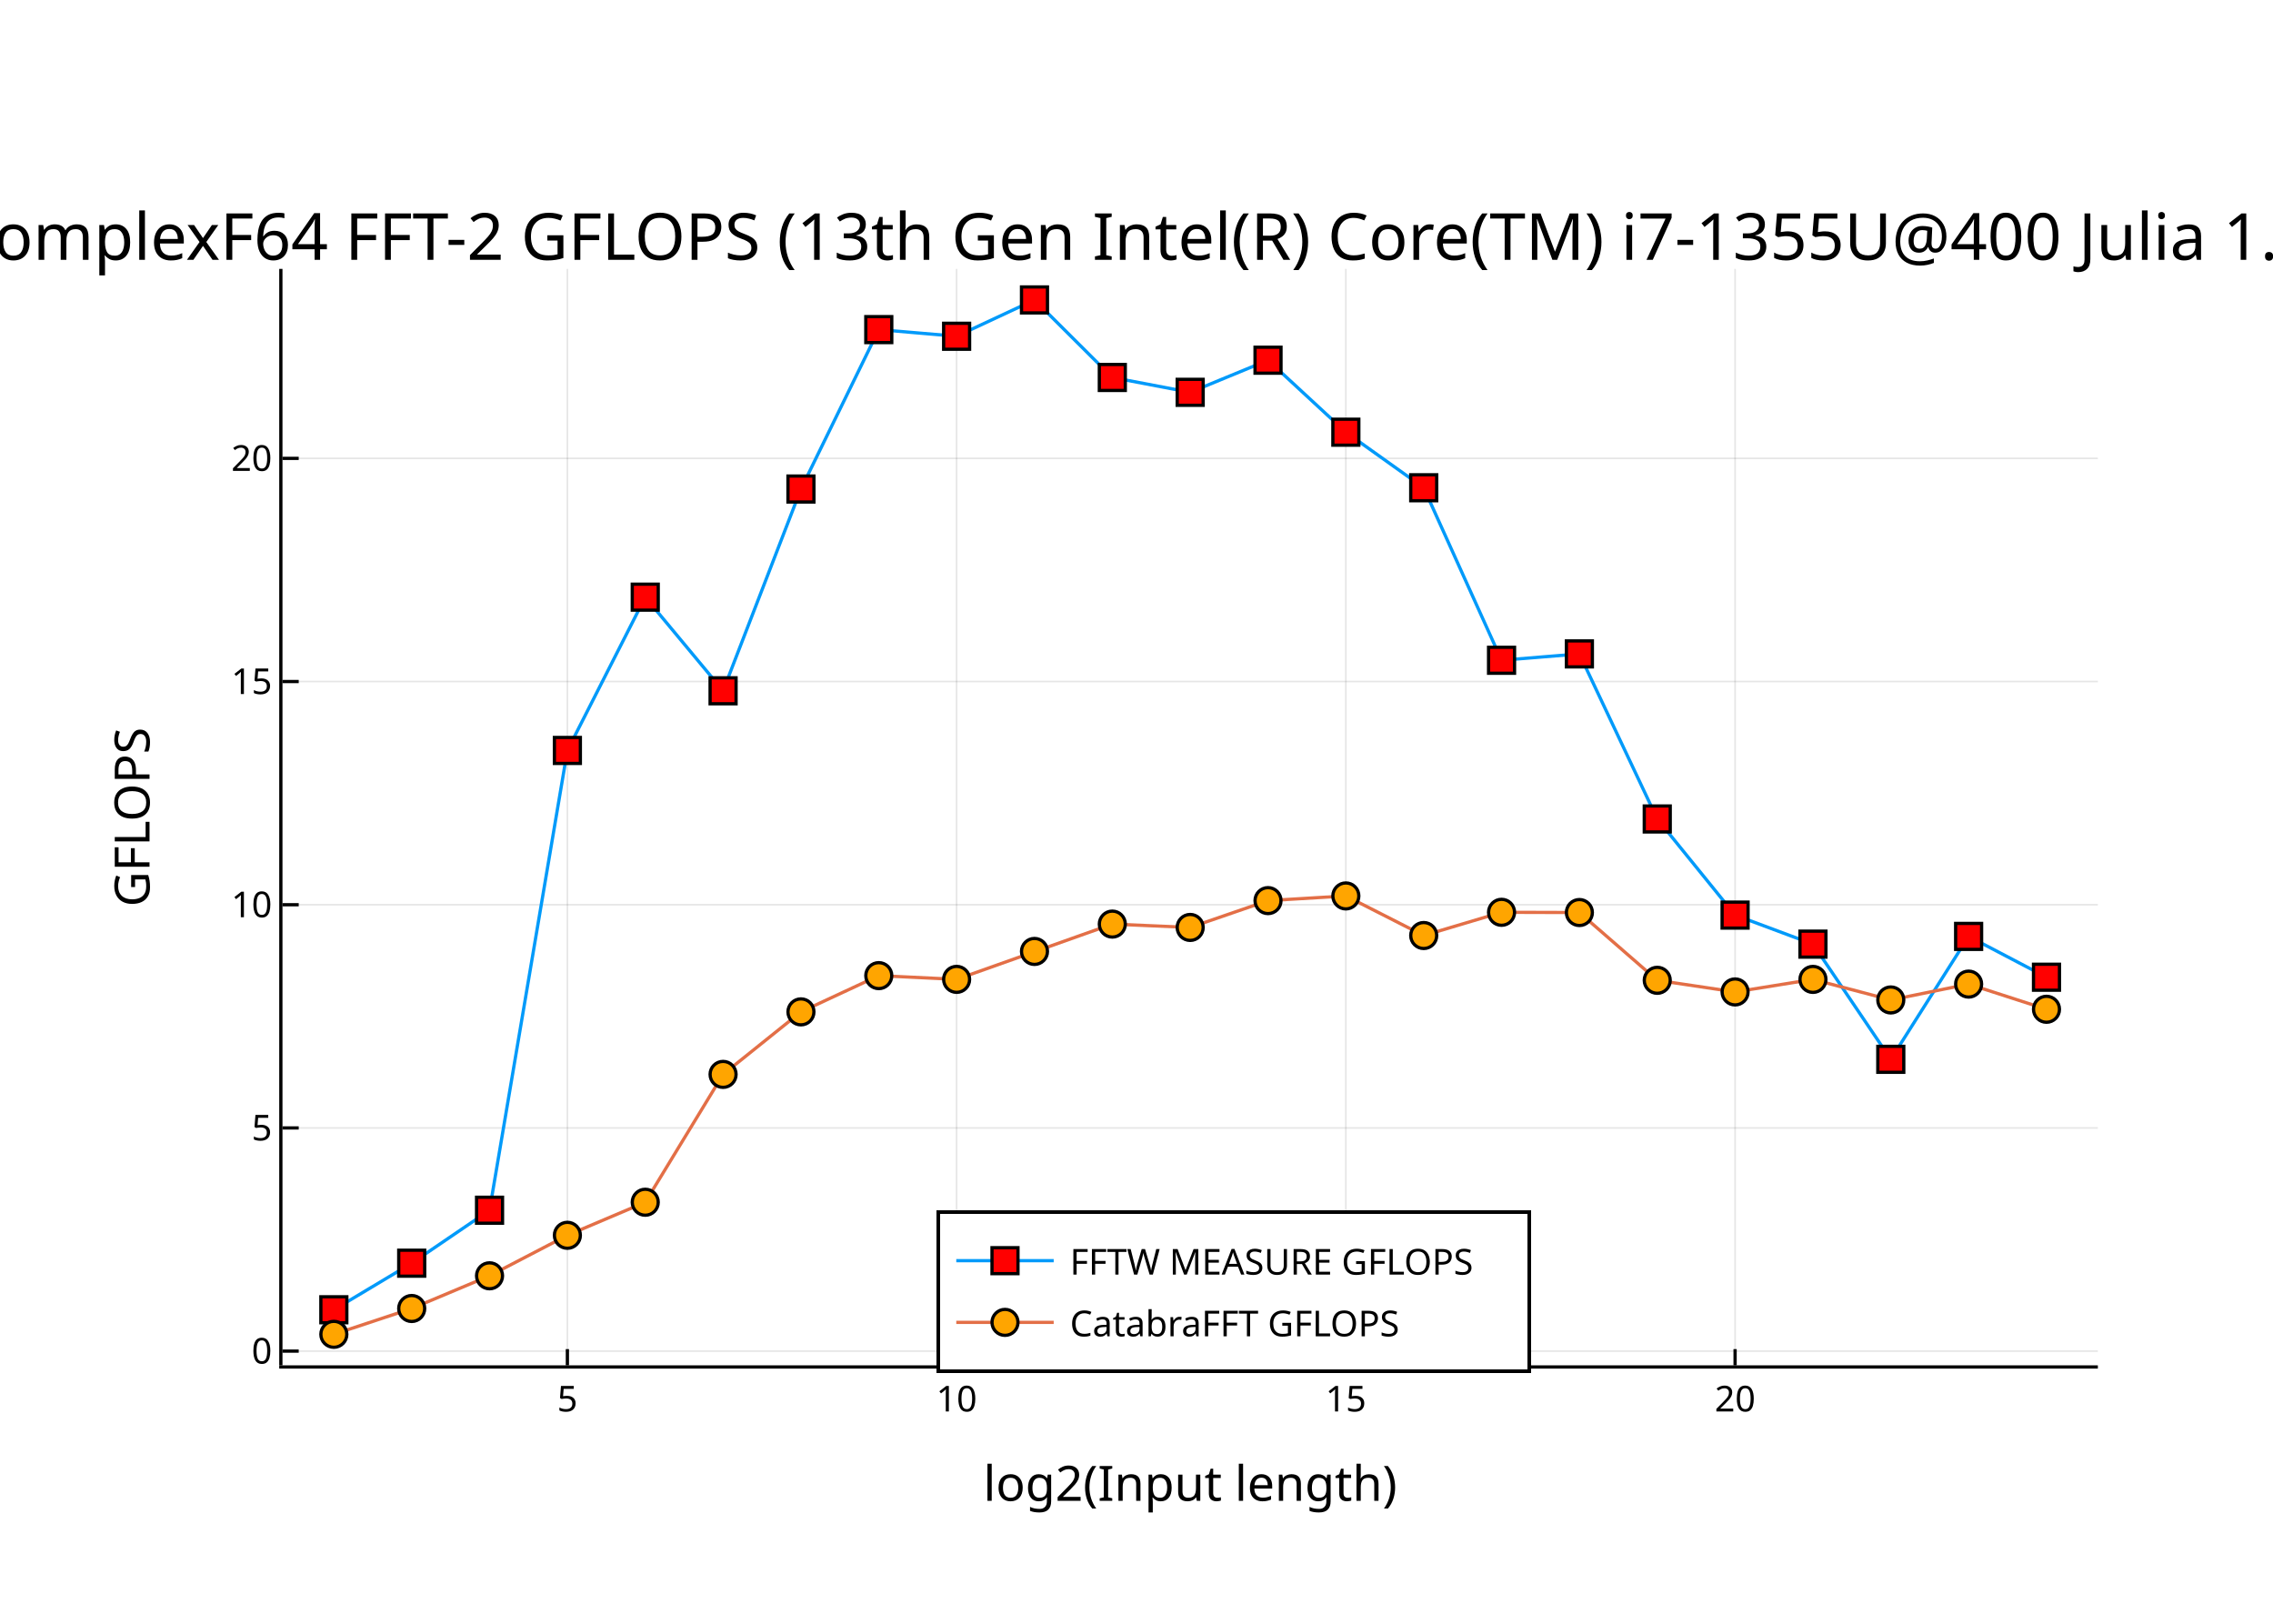
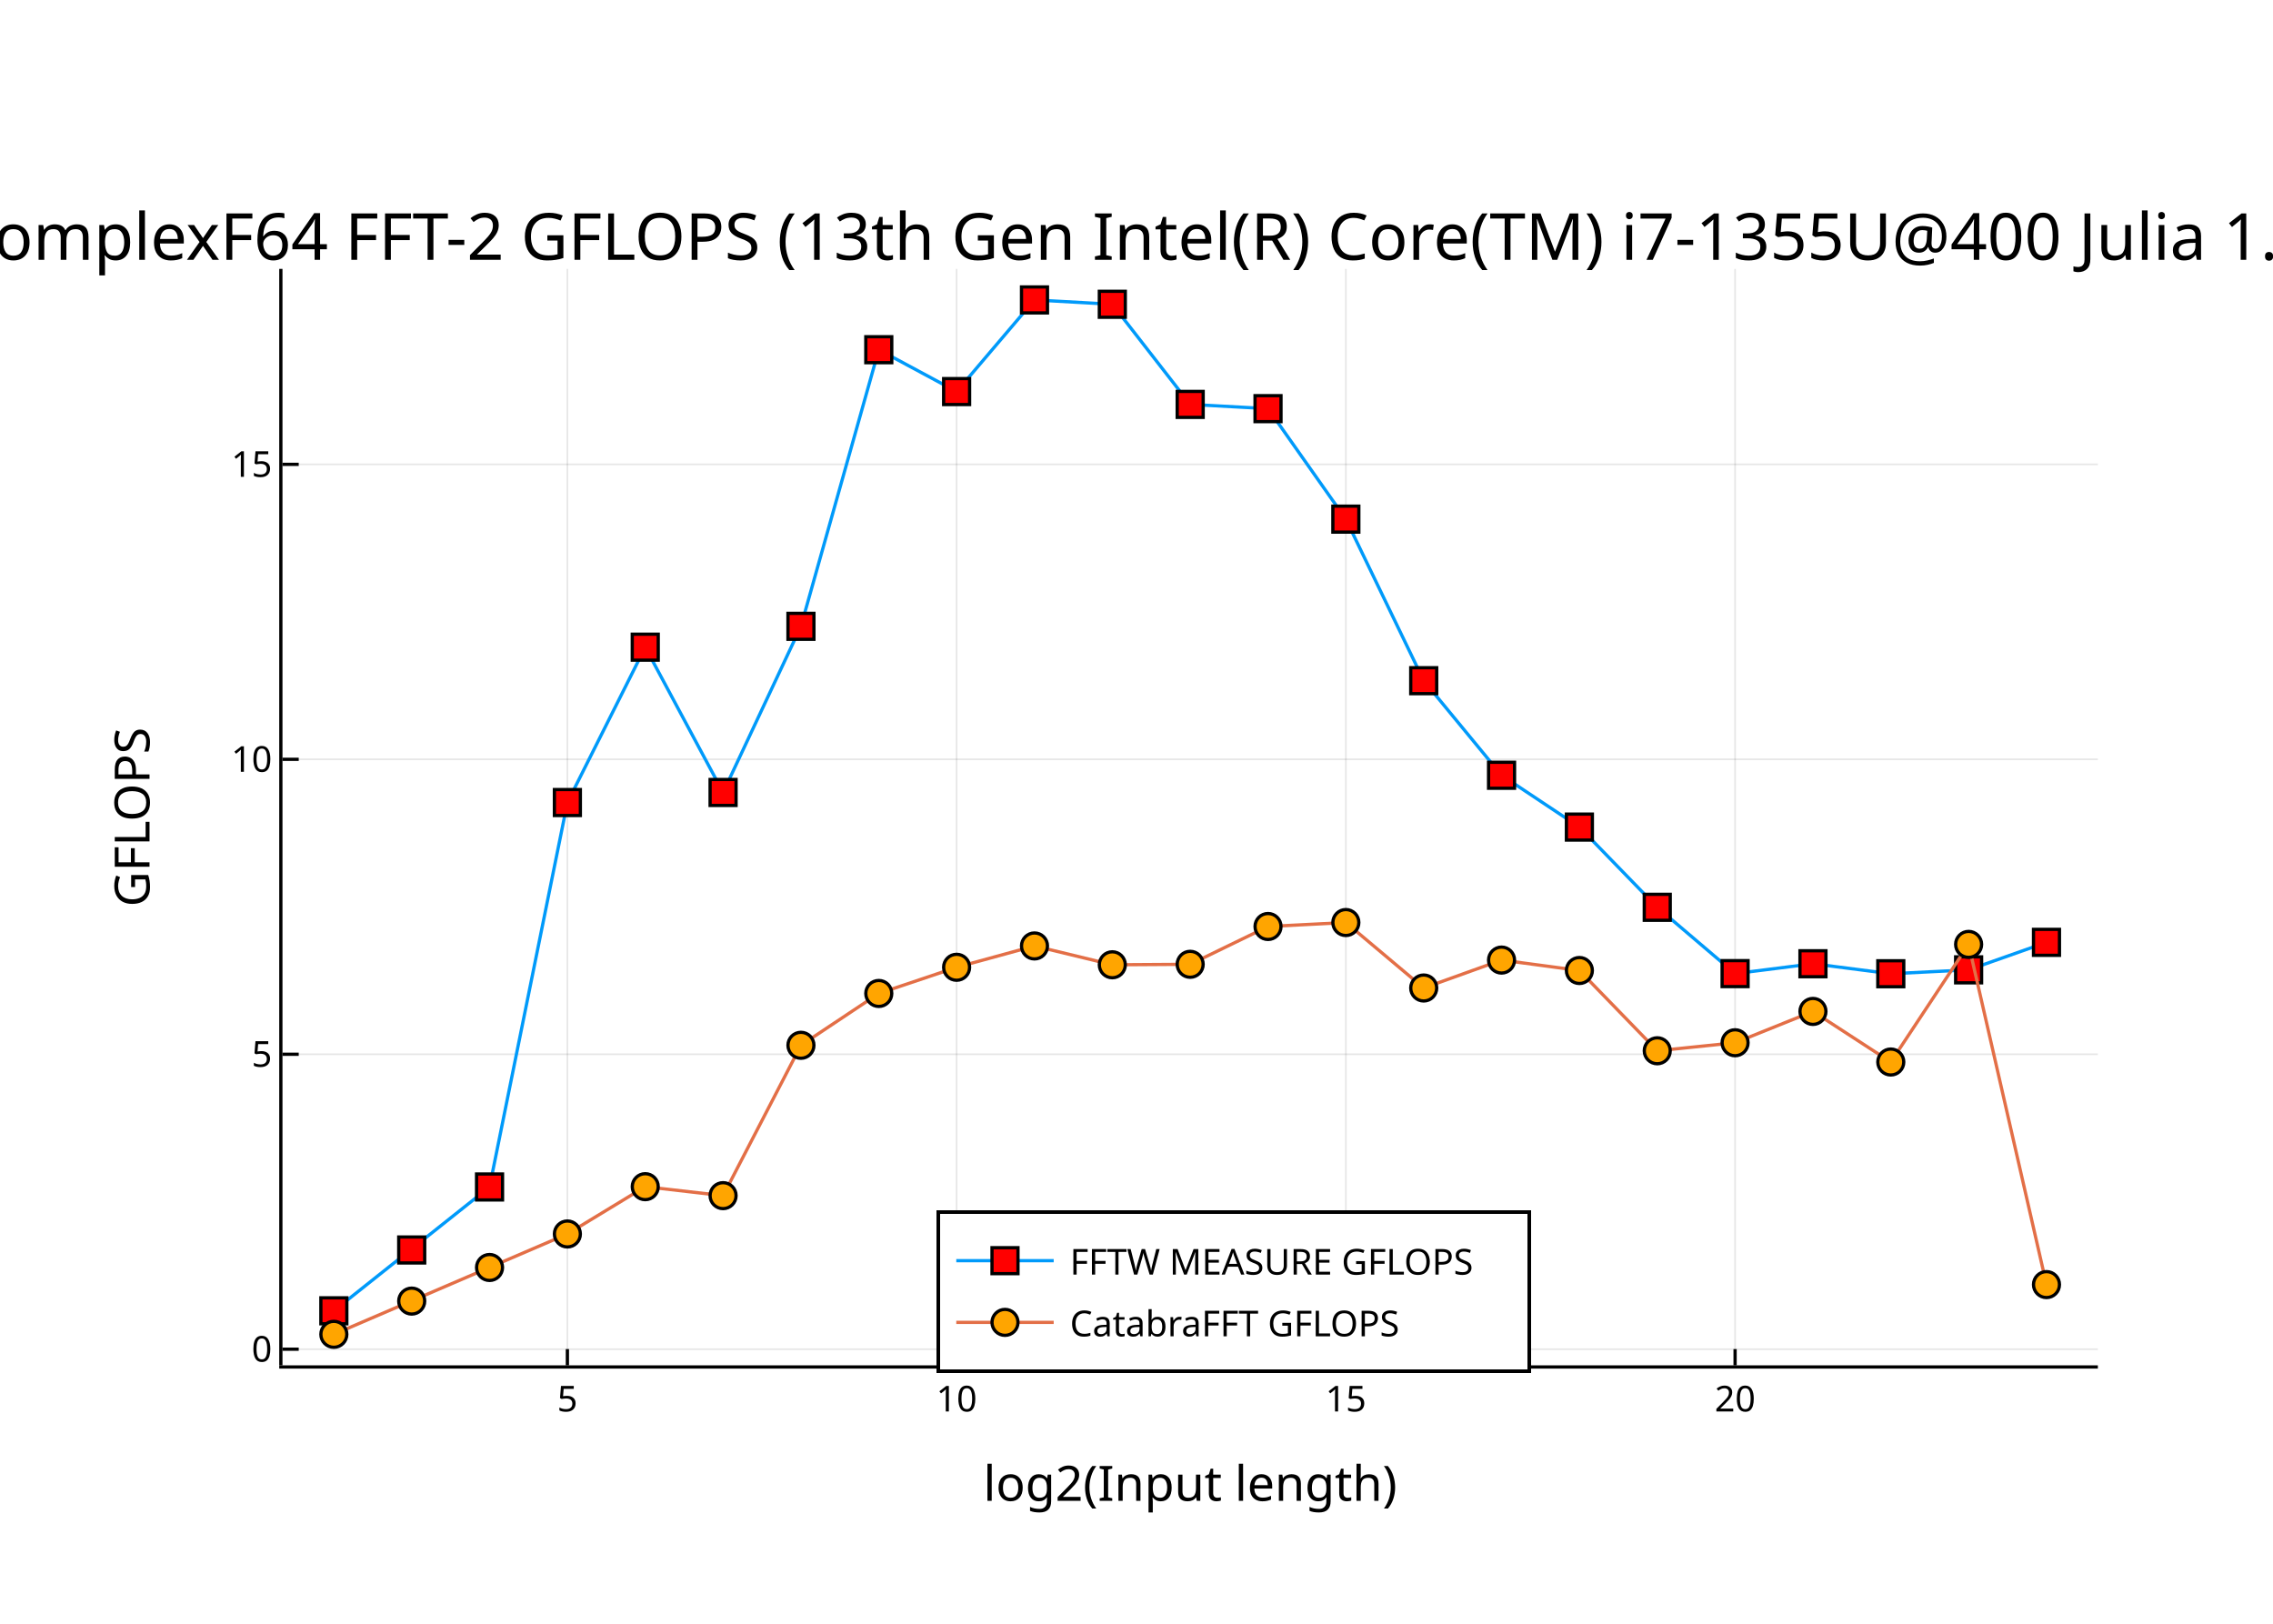
<svg xmlns="http://www.w3.org/2000/svg" class="main-svg" width="700" height="500" style="" viewBox="0 0 700 500">
  <rect x="0" y="0" width="700" height="500" style="fill: rgb(255, 255, 255); fill-opacity: 1;" />
-   <defs id="defs-f7f78c">
+   <defs id="defs-096357">
    <g class="clips">
-       <clipPath id="clipf7f78cxyplot" class="plotclip">
+       <clipPath id="clip096357xyplot" class="plotclip">
        <rect width="559.07" height="337.635" />
      </clipPath>
-       <clipPath class="axesclip" id="clipf7f78cx">
+       <clipPath class="axesclip" id="clip096357x">
        <rect x="86.993" y="0" width="559.07" height="500" />
      </clipPath>
-       <clipPath class="axesclip" id="clipf7f78cy">
+       <clipPath class="axesclip" id="clip096357y">
        <rect x="0" y="82.797" width="700" height="337.635" />
      </clipPath>
-       <clipPath class="axesclip" id="clipf7f78cxy">
+       <clipPath class="axesclip" id="clip096357xy">
        <rect x="86.993" y="82.797" width="559.07" height="337.635" />
      </clipPath>
    </g>
    <g class="gradients" />
    <g class="patterns" />
  </defs>
  <g class="bglayer" />
  <g class="layer-below">
    <g class="imagelayer" />
    <g class="shapelayer" />
  </g>
  <g class="cartesianlayer">
    <g class="subplot xy">
      <g class="layer-subplot">
        <g class="shapelayer" />
        <g class="imagelayer" />
      </g>
      <g class="gridlayer">
        <g class="x">
          <path class="xgrid crisp" transform="translate(174.7326,0)" d="M0,82.797v337.635" style="stroke: rgb(0, 0, 0); stroke-opacity: 0.1; stroke-width: 0.5px;" />
          <path class="xgrid crisp" transform="translate(294.6026,0)" d="M0,82.797v337.635" style="stroke: rgb(0, 0, 0); stroke-opacity: 0.1; stroke-width: 0.5px;" />
          <path class="xgrid crisp" transform="translate(414.4726,0)" d="M0,82.797v337.635" style="stroke: rgb(0, 0, 0); stroke-opacity: 0.1; stroke-width: 0.5px;" />
          <path class="xgrid crisp" transform="translate(534.3426,0)" d="M0,82.797v337.635" style="stroke: rgb(0, 0, 0); stroke-opacity: 0.1; stroke-width: 0.5px;" />
        </g>
        <g class="y">
-           <path class="ygrid crisp" transform="translate(0,416.0469)" d="M86.993,0h559.07" style="stroke: rgb(0, 0, 0); stroke-opacity: 0.1; stroke-width: 0.5px;" />
-           <path class="ygrid crisp" transform="translate(0,347.3269)" d="M86.993,0h559.07" style="stroke: rgb(0, 0, 0); stroke-opacity: 0.1; stroke-width: 0.5px;" />
-           <path class="ygrid crisp" transform="translate(0,278.5969)" d="M86.993,0h559.07" style="stroke: rgb(0, 0, 0); stroke-opacity: 0.1; stroke-width: 0.5px;" />
-           <path class="ygrid crisp" transform="translate(0,209.8669)" d="M86.993,0h559.07" style="stroke: rgb(0, 0, 0); stroke-opacity: 0.1; stroke-width: 0.5px;" />
-           <path class="ygrid crisp" transform="translate(0,141.1469)" d="M86.993,0h559.07" style="stroke: rgb(0, 0, 0); stroke-opacity: 0.1; stroke-width: 0.5px;" />
+           <path class="ygrid crisp" transform="translate(0,415.4569)" d="M86.993,0h559.07" style="stroke: rgb(0, 0, 0); stroke-opacity: 0.1; stroke-width: 0.5px;" />
+           <path class="ygrid crisp" transform="translate(0,324.6369)" d="M86.993,0h559.07" style="stroke: rgb(0, 0, 0); stroke-opacity: 0.1; stroke-width: 0.5px;" />
+           <path class="ygrid crisp" transform="translate(0,233.8169)" d="M86.993,0h559.07" style="stroke: rgb(0, 0, 0); stroke-opacity: 0.1; stroke-width: 0.5px;" />
+           <path class="ygrid crisp" transform="translate(0,142.9869)" d="M86.993,0h559.07" style="stroke: rgb(0, 0, 0); stroke-opacity: 0.1; stroke-width: 0.5px;" />
        </g>
      </g>
      <g class="zerolinelayer" />
      <path class="xlines-below" />
      <path class="ylines-below" />
      <g class="overlines-below" />
      <g class="xaxislayer-below" />
      <g class="yaxislayer-below" />
      <g class="overaxes-below" />
-       <g class="plot" transform="translate(86.99256,82.79692)" clip-path="url(#clipf7f78cxyplot)">
+       <g class="plot" transform="translate(86.99256,82.79692)" clip-path="url(#clip096357xyplot)">
        <g class="scatterlayer mlayer">
-           <g class="trace scatter traceb14f5c" style="stroke-miterlimit: 2; opacity: 1;">
+           <g class="trace scatter tracecedc7d" style="stroke-miterlimit: 2; opacity: 1;">
            <g class="fills" />
            <g class="errorbars" />
            <g class="lines">
-               <path class="js-line" d="M15.82,320.52L39.8,306.18L63.77,289.87L87.74,148.29L111.72,101.09L135.69,129.92L159.67,67.79L183.64,18.7L207.61,20.75L231.59,9.56L255.56,33.44L279.54,38.01L303.51,28.12L327.48,50.29L351.46,67.4L375.43,120.52L399.4,118.56L423.38,169.39L447.35,198.99L471.33,207.93L495.3,243.4L519.27,205.55L543.25,218.12" style="vector-effect: non-scaling-stroke; fill: none; stroke: rgb(0, 154, 250); stroke-opacity: 1; stroke-width: 1px; opacity: 1;" />
+               <path class="js-line" d="M15.82,320.84L63.77,282.71L87.74,164.33L111.72,116.49L135.69,161.23L159.67,110.07L183.64,24.89L207.61,37.78L231.59,9.56L255.56,10.9L279.54,41.73L303.51,43.04L327.48,77.06L351.46,126.81L375.43,155.93L399.4,171.89L423.38,196.59L447.35,217.01L471.33,213.97L495.3,217.05L519.27,215.85L543.25,207.38" style="vector-effect: non-scaling-stroke; fill: none; stroke: rgb(0, 154, 250); stroke-opacity: 1; stroke-width: 1px; opacity: 1;" />
            </g>
            <g class="points">
-               <path class="point" transform="translate(15.82,320.52)" d="M4,4H-4V-4H4Z" style="opacity: 1; stroke-width: 1px; fill: rgb(255, 0, 0); fill-opacity: 1; stroke: rgb(0, 0, 0); stroke-opacity: 1;" />
-               <path class="point" transform="translate(39.8,306.18)" d="M4,4H-4V-4H4Z" style="opacity: 1; stroke-width: 1px; fill: rgb(255, 0, 0); fill-opacity: 1; stroke: rgb(0, 0, 0); stroke-opacity: 1;" />
-               <path class="point" transform="translate(63.77,289.87)" d="M4,4H-4V-4H4Z" style="opacity: 1; stroke-width: 1px; fill: rgb(255, 0, 0); fill-opacity: 1; stroke: rgb(0, 0, 0); stroke-opacity: 1;" />
-               <path class="point" transform="translate(87.74,148.29)" d="M4,4H-4V-4H4Z" style="opacity: 1; stroke-width: 1px; fill: rgb(255, 0, 0); fill-opacity: 1; stroke: rgb(0, 0, 0); stroke-opacity: 1;" />
-               <path class="point" transform="translate(111.72,101.09)" d="M4,4H-4V-4H4Z" style="opacity: 1; stroke-width: 1px; fill: rgb(255, 0, 0); fill-opacity: 1; stroke: rgb(0, 0, 0); stroke-opacity: 1;" />
-               <path class="point" transform="translate(135.69,129.92)" d="M4,4H-4V-4H4Z" style="opacity: 1; stroke-width: 1px; fill: rgb(255, 0, 0); fill-opacity: 1; stroke: rgb(0, 0, 0); stroke-opacity: 1;" />
-               <path class="point" transform="translate(159.67,67.79)" d="M4,4H-4V-4H4Z" style="opacity: 1; stroke-width: 1px; fill: rgb(255, 0, 0); fill-opacity: 1; stroke: rgb(0, 0, 0); stroke-opacity: 1;" />
-               <path class="point" transform="translate(183.64,18.7)" d="M4,4H-4V-4H4Z" style="opacity: 1; stroke-width: 1px; fill: rgb(255, 0, 0); fill-opacity: 1; stroke: rgb(0, 0, 0); stroke-opacity: 1;" />
-               <path class="point" transform="translate(207.61,20.75)" d="M4,4H-4V-4H4Z" style="opacity: 1; stroke-width: 1px; fill: rgb(255, 0, 0); fill-opacity: 1; stroke: rgb(0, 0, 0); stroke-opacity: 1;" />
+               <path class="point" transform="translate(15.82,320.84)" d="M4,4H-4V-4H4Z" style="opacity: 1; stroke-width: 1px; fill: rgb(255, 0, 0); fill-opacity: 1; stroke: rgb(0, 0, 0); stroke-opacity: 1;" />
+               <path class="point" transform="translate(39.8,302.11)" d="M4,4H-4V-4H4Z" style="opacity: 1; stroke-width: 1px; fill: rgb(255, 0, 0); fill-opacity: 1; stroke: rgb(0, 0, 0); stroke-opacity: 1;" />
+               <path class="point" transform="translate(63.77,282.71)" d="M4,4H-4V-4H4Z" style="opacity: 1; stroke-width: 1px; fill: rgb(255, 0, 0); fill-opacity: 1; stroke: rgb(0, 0, 0); stroke-opacity: 1;" />
+               <path class="point" transform="translate(87.74,164.33)" d="M4,4H-4V-4H4Z" style="opacity: 1; stroke-width: 1px; fill: rgb(255, 0, 0); fill-opacity: 1; stroke: rgb(0, 0, 0); stroke-opacity: 1;" />
+               <path class="point" transform="translate(111.72,116.49)" d="M4,4H-4V-4H4Z" style="opacity: 1; stroke-width: 1px; fill: rgb(255, 0, 0); fill-opacity: 1; stroke: rgb(0, 0, 0); stroke-opacity: 1;" />
+               <path class="point" transform="translate(135.69,161.23)" d="M4,4H-4V-4H4Z" style="opacity: 1; stroke-width: 1px; fill: rgb(255, 0, 0); fill-opacity: 1; stroke: rgb(0, 0, 0); stroke-opacity: 1;" />
+               <path class="point" transform="translate(159.67,110.07)" d="M4,4H-4V-4H4Z" style="opacity: 1; stroke-width: 1px; fill: rgb(255, 0, 0); fill-opacity: 1; stroke: rgb(0, 0, 0); stroke-opacity: 1;" />
+               <path class="point" transform="translate(183.64,24.89)" d="M4,4H-4V-4H4Z" style="opacity: 1; stroke-width: 1px; fill: rgb(255, 0, 0); fill-opacity: 1; stroke: rgb(0, 0, 0); stroke-opacity: 1;" />
+               <path class="point" transform="translate(207.61,37.78)" d="M4,4H-4V-4H4Z" style="opacity: 1; stroke-width: 1px; fill: rgb(255, 0, 0); fill-opacity: 1; stroke: rgb(0, 0, 0); stroke-opacity: 1;" />
              <path class="point" transform="translate(231.59,9.56)" d="M4,4H-4V-4H4Z" style="opacity: 1; stroke-width: 1px; fill: rgb(255, 0, 0); fill-opacity: 1; stroke: rgb(0, 0, 0); stroke-opacity: 1;" />
-               <path class="point" transform="translate(255.56,33.44)" d="M4,4H-4V-4H4Z" style="opacity: 1; stroke-width: 1px; fill: rgb(255, 0, 0); fill-opacity: 1; stroke: rgb(0, 0, 0); stroke-opacity: 1;" />
-               <path class="point" transform="translate(279.54,38.01)" d="M4,4H-4V-4H4Z" style="opacity: 1; stroke-width: 1px; fill: rgb(255, 0, 0); fill-opacity: 1; stroke: rgb(0, 0, 0); stroke-opacity: 1;" />
-               <path class="point" transform="translate(303.51,28.12)" d="M4,4H-4V-4H4Z" style="opacity: 1; stroke-width: 1px; fill: rgb(255, 0, 0); fill-opacity: 1; stroke: rgb(0, 0, 0); stroke-opacity: 1;" />
-               <path class="point" transform="translate(327.48,50.29)" d="M4,4H-4V-4H4Z" style="opacity: 1; stroke-width: 1px; fill: rgb(255, 0, 0); fill-opacity: 1; stroke: rgb(0, 0, 0); stroke-opacity: 1;" />
-               <path class="point" transform="translate(351.46,67.4)" d="M4,4H-4V-4H4Z" style="opacity: 1; stroke-width: 1px; fill: rgb(255, 0, 0); fill-opacity: 1; stroke: rgb(0, 0, 0); stroke-opacity: 1;" />
-               <path class="point" transform="translate(375.43,120.52)" d="M4,4H-4V-4H4Z" style="opacity: 1; stroke-width: 1px; fill: rgb(255, 0, 0); fill-opacity: 1; stroke: rgb(0, 0, 0); stroke-opacity: 1;" />
-               <path class="point" transform="translate(399.4,118.56)" d="M4,4H-4V-4H4Z" style="opacity: 1; stroke-width: 1px; fill: rgb(255, 0, 0); fill-opacity: 1; stroke: rgb(0, 0, 0); stroke-opacity: 1;" />
-               <path class="point" transform="translate(423.38,169.39)" d="M4,4H-4V-4H4Z" style="opacity: 1; stroke-width: 1px; fill: rgb(255, 0, 0); fill-opacity: 1; stroke: rgb(0, 0, 0); stroke-opacity: 1;" />
-               <path class="point" transform="translate(447.35,198.99)" d="M4,4H-4V-4H4Z" style="opacity: 1; stroke-width: 1px; fill: rgb(255, 0, 0); fill-opacity: 1; stroke: rgb(0, 0, 0); stroke-opacity: 1;" />
-               <path class="point" transform="translate(471.33,207.93)" d="M4,4H-4V-4H4Z" style="opacity: 1; stroke-width: 1px; fill: rgb(255, 0, 0); fill-opacity: 1; stroke: rgb(0, 0, 0); stroke-opacity: 1;" />
-               <path class="point" transform="translate(495.3,243.4)" d="M4,4H-4V-4H4Z" style="opacity: 1; stroke-width: 1px; fill: rgb(255, 0, 0); fill-opacity: 1; stroke: rgb(0, 0, 0); stroke-opacity: 1;" />
-               <path class="point" transform="translate(519.27,205.55)" d="M4,4H-4V-4H4Z" style="opacity: 1; stroke-width: 1px; fill: rgb(255, 0, 0); fill-opacity: 1; stroke: rgb(0, 0, 0); stroke-opacity: 1;" />
-               <path class="point" transform="translate(543.25,218.12)" d="M4,4H-4V-4H4Z" style="opacity: 1; stroke-width: 1px; fill: rgb(255, 0, 0); fill-opacity: 1; stroke: rgb(0, 0, 0); stroke-opacity: 1;" />
+               <path class="point" transform="translate(255.56,10.9)" d="M4,4H-4V-4H4Z" style="opacity: 1; stroke-width: 1px; fill: rgb(255, 0, 0); fill-opacity: 1; stroke: rgb(0, 0, 0); stroke-opacity: 1;" />
+               <path class="point" transform="translate(279.54,41.73)" d="M4,4H-4V-4H4Z" style="opacity: 1; stroke-width: 1px; fill: rgb(255, 0, 0); fill-opacity: 1; stroke: rgb(0, 0, 0); stroke-opacity: 1;" />
+               <path class="point" transform="translate(303.51,43.04)" d="M4,4H-4V-4H4Z" style="opacity: 1; stroke-width: 1px; fill: rgb(255, 0, 0); fill-opacity: 1; stroke: rgb(0, 0, 0); stroke-opacity: 1;" />
+               <path class="point" transform="translate(327.48,77.06)" d="M4,4H-4V-4H4Z" style="opacity: 1; stroke-width: 1px; fill: rgb(255, 0, 0); fill-opacity: 1; stroke: rgb(0, 0, 0); stroke-opacity: 1;" />
+               <path class="point" transform="translate(351.46,126.81)" d="M4,4H-4V-4H4Z" style="opacity: 1; stroke-width: 1px; fill: rgb(255, 0, 0); fill-opacity: 1; stroke: rgb(0, 0, 0); stroke-opacity: 1;" />
+               <path class="point" transform="translate(375.43,155.93)" d="M4,4H-4V-4H4Z" style="opacity: 1; stroke-width: 1px; fill: rgb(255, 0, 0); fill-opacity: 1; stroke: rgb(0, 0, 0); stroke-opacity: 1;" />
+               <path class="point" transform="translate(399.4,171.89)" d="M4,4H-4V-4H4Z" style="opacity: 1; stroke-width: 1px; fill: rgb(255, 0, 0); fill-opacity: 1; stroke: rgb(0, 0, 0); stroke-opacity: 1;" />
+               <path class="point" transform="translate(423.38,196.59)" d="M4,4H-4V-4H4Z" style="opacity: 1; stroke-width: 1px; fill: rgb(255, 0, 0); fill-opacity: 1; stroke: rgb(0, 0, 0); stroke-opacity: 1;" />
+               <path class="point" transform="translate(447.35,217.01)" d="M4,4H-4V-4H4Z" style="opacity: 1; stroke-width: 1px; fill: rgb(255, 0, 0); fill-opacity: 1; stroke: rgb(0, 0, 0); stroke-opacity: 1;" />
+               <path class="point" transform="translate(471.33,213.97)" d="M4,4H-4V-4H4Z" style="opacity: 1; stroke-width: 1px; fill: rgb(255, 0, 0); fill-opacity: 1; stroke: rgb(0, 0, 0); stroke-opacity: 1;" />
+               <path class="point" transform="translate(495.3,217.05)" d="M4,4H-4V-4H4Z" style="opacity: 1; stroke-width: 1px; fill: rgb(255, 0, 0); fill-opacity: 1; stroke: rgb(0, 0, 0); stroke-opacity: 1;" />
+               <path class="point" transform="translate(519.27,215.85)" d="M4,4H-4V-4H4Z" style="opacity: 1; stroke-width: 1px; fill: rgb(255, 0, 0); fill-opacity: 1; stroke: rgb(0, 0, 0); stroke-opacity: 1;" />
+               <path class="point" transform="translate(543.25,207.38)" d="M4,4H-4V-4H4Z" style="opacity: 1; stroke-width: 1px; fill: rgb(255, 0, 0); fill-opacity: 1; stroke: rgb(0, 0, 0); stroke-opacity: 1;" />
            </g>
            <g class="text" />
          </g>
-           <g class="trace scatter trace81c171" style="stroke-miterlimit: 2; opacity: 1;">
+           <g class="trace scatter tracebf9f08" style="stroke-miterlimit: 2; opacity: 1;">
            <g class="fills" />
            <g class="errorbars" />
            <g class="lines">
-               <path class="js-line" d="M15.82,328.08L39.8,320.13L63.77,310.06L87.74,297.59L111.72,287.41L135.69,248.04L159.67,228.79L183.64,217.63L207.61,218.78L255.56,201.76L279.54,202.79L303.51,194.53L327.48,193.09L351.46,205.28L375.43,198.13L399.4,198.2L423.38,219.07L447.35,222.65L471.33,218.79L495.3,225.12L519.27,220.24L543.25,227.99" style="vector-effect: non-scaling-stroke; fill: none; stroke: rgb(227, 111, 71); stroke-opacity: 1; stroke-width: 1px; opacity: 1;" />
+               <path class="js-line" d="M15.82,328.08L87.74,297.18L111.72,282.62L135.69,285.38L159.67,239.08L183.64,223.12L207.61,215.06L231.59,208.49L255.56,214.29L279.54,214.14L303.51,202.5L327.48,201.28L351.46,221.44L375.43,212.84L399.4,216.05L423.38,240.77L447.35,238.3L471.33,228.65L495.3,244.23L519.27,208.01L543.25,312.77" style="vector-effect: non-scaling-stroke; fill: none; stroke: rgb(227, 111, 71); stroke-opacity: 1; stroke-width: 1px; opacity: 1;" />
            </g>
            <g class="points">
              <path class="point" transform="translate(15.82,328.08)" d="M4,0A4,4 0 1,1 0,-4A4,4 0 0,1 4,0Z" style="opacity: 1; stroke-width: 1px; fill: rgb(255, 165, 0); fill-opacity: 1; stroke: rgb(0, 0, 0); stroke-opacity: 1;" />
-               <path class="point" transform="translate(39.8,320.13)" d="M4,0A4,4 0 1,1 0,-4A4,4 0 0,1 4,0Z" style="opacity: 1; stroke-width: 1px; fill: rgb(255, 165, 0); fill-opacity: 1; stroke: rgb(0, 0, 0); stroke-opacity: 1;" />
-               <path class="point" transform="translate(63.77,310.06)" d="M4,0A4,4 0 1,1 0,-4A4,4 0 0,1 4,0Z" style="opacity: 1; stroke-width: 1px; fill: rgb(255, 165, 0); fill-opacity: 1; stroke: rgb(0, 0, 0); stroke-opacity: 1;" />
-               <path class="point" transform="translate(87.74,297.59)" d="M4,0A4,4 0 1,1 0,-4A4,4 0 0,1 4,0Z" style="opacity: 1; stroke-width: 1px; fill: rgb(255, 165, 0); fill-opacity: 1; stroke: rgb(0, 0, 0); stroke-opacity: 1;" />
-               <path class="point" transform="translate(111.72,287.41)" d="M4,0A4,4 0 1,1 0,-4A4,4 0 0,1 4,0Z" style="opacity: 1; stroke-width: 1px; fill: rgb(255, 165, 0); fill-opacity: 1; stroke: rgb(0, 0, 0); stroke-opacity: 1;" />
-               <path class="point" transform="translate(135.69,248.04)" d="M4,0A4,4 0 1,1 0,-4A4,4 0 0,1 4,0Z" style="opacity: 1; stroke-width: 1px; fill: rgb(255, 165, 0); fill-opacity: 1; stroke: rgb(0, 0, 0); stroke-opacity: 1;" />
-               <path class="point" transform="translate(159.67,228.79)" d="M4,0A4,4 0 1,1 0,-4A4,4 0 0,1 4,0Z" style="opacity: 1; stroke-width: 1px; fill: rgb(255, 165, 0); fill-opacity: 1; stroke: rgb(0, 0, 0); stroke-opacity: 1;" />
-               <path class="point" transform="translate(183.64,217.63)" d="M4,0A4,4 0 1,1 0,-4A4,4 0 0,1 4,0Z" style="opacity: 1; stroke-width: 1px; fill: rgb(255, 165, 0); fill-opacity: 1; stroke: rgb(0, 0, 0); stroke-opacity: 1;" />
-               <path class="point" transform="translate(207.61,218.78)" d="M4,0A4,4 0 1,1 0,-4A4,4 0 0,1 4,0Z" style="opacity: 1; stroke-width: 1px; fill: rgb(255, 165, 0); fill-opacity: 1; stroke: rgb(0, 0, 0); stroke-opacity: 1;" />
-               <path class="point" transform="translate(231.59,210.18)" d="M4,0A4,4 0 1,1 0,-4A4,4 0 0,1 4,0Z" style="opacity: 1; stroke-width: 1px; fill: rgb(255, 165, 0); fill-opacity: 1; stroke: rgb(0, 0, 0); stroke-opacity: 1;" />
-               <path class="point" transform="translate(255.56,201.76)" d="M4,0A4,4 0 1,1 0,-4A4,4 0 0,1 4,0Z" style="opacity: 1; stroke-width: 1px; fill: rgb(255, 165, 0); fill-opacity: 1; stroke: rgb(0, 0, 0); stroke-opacity: 1;" />
-               <path class="point" transform="translate(279.54,202.79)" d="M4,0A4,4 0 1,1 0,-4A4,4 0 0,1 4,0Z" style="opacity: 1; stroke-width: 1px; fill: rgb(255, 165, 0); fill-opacity: 1; stroke: rgb(0, 0, 0); stroke-opacity: 1;" />
-               <path class="point" transform="translate(303.51,194.53)" d="M4,0A4,4 0 1,1 0,-4A4,4 0 0,1 4,0Z" style="opacity: 1; stroke-width: 1px; fill: rgb(255, 165, 0); fill-opacity: 1; stroke: rgb(0, 0, 0); stroke-opacity: 1;" />
-               <path class="point" transform="translate(327.48,193.09)" d="M4,0A4,4 0 1,1 0,-4A4,4 0 0,1 4,0Z" style="opacity: 1; stroke-width: 1px; fill: rgb(255, 165, 0); fill-opacity: 1; stroke: rgb(0, 0, 0); stroke-opacity: 1;" />
-               <path class="point" transform="translate(351.46,205.28)" d="M4,0A4,4 0 1,1 0,-4A4,4 0 0,1 4,0Z" style="opacity: 1; stroke-width: 1px; fill: rgb(255, 165, 0); fill-opacity: 1; stroke: rgb(0, 0, 0); stroke-opacity: 1;" />
-               <path class="point" transform="translate(375.43,198.13)" d="M4,0A4,4 0 1,1 0,-4A4,4 0 0,1 4,0Z" style="opacity: 1; stroke-width: 1px; fill: rgb(255, 165, 0); fill-opacity: 1; stroke: rgb(0, 0, 0); stroke-opacity: 1;" />
-               <path class="point" transform="translate(399.4,198.2)" d="M4,0A4,4 0 1,1 0,-4A4,4 0 0,1 4,0Z" style="opacity: 1; stroke-width: 1px; fill: rgb(255, 165, 0); fill-opacity: 1; stroke: rgb(0, 0, 0); stroke-opacity: 1;" />
-               <path class="point" transform="translate(423.38,219.07)" d="M4,0A4,4 0 1,1 0,-4A4,4 0 0,1 4,0Z" style="opacity: 1; stroke-width: 1px; fill: rgb(255, 165, 0); fill-opacity: 1; stroke: rgb(0, 0, 0); stroke-opacity: 1;" />
-               <path class="point" transform="translate(447.35,222.65)" d="M4,0A4,4 0 1,1 0,-4A4,4 0 0,1 4,0Z" style="opacity: 1; stroke-width: 1px; fill: rgb(255, 165, 0); fill-opacity: 1; stroke: rgb(0, 0, 0); stroke-opacity: 1;" />
-               <path class="point" transform="translate(471.33,218.79)" d="M4,0A4,4 0 1,1 0,-4A4,4 0 0,1 4,0Z" style="opacity: 1; stroke-width: 1px; fill: rgb(255, 165, 0); fill-opacity: 1; stroke: rgb(0, 0, 0); stroke-opacity: 1;" />
-               <path class="point" transform="translate(495.3,225.12)" d="M4,0A4,4 0 1,1 0,-4A4,4 0 0,1 4,0Z" style="opacity: 1; stroke-width: 1px; fill: rgb(255, 165, 0); fill-opacity: 1; stroke: rgb(0, 0, 0); stroke-opacity: 1;" />
-               <path class="point" transform="translate(519.27,220.24)" d="M4,0A4,4 0 1,1 0,-4A4,4 0 0,1 4,0Z" style="opacity: 1; stroke-width: 1px; fill: rgb(255, 165, 0); fill-opacity: 1; stroke: rgb(0, 0, 0); stroke-opacity: 1;" />
-               <path class="point" transform="translate(543.25,227.99)" d="M4,0A4,4 0 1,1 0,-4A4,4 0 0,1 4,0Z" style="opacity: 1; stroke-width: 1px; fill: rgb(255, 165, 0); fill-opacity: 1; stroke: rgb(0, 0, 0); stroke-opacity: 1;" />
+               <path class="point" transform="translate(39.8,317.85)" d="M4,0A4,4 0 1,1 0,-4A4,4 0 0,1 4,0Z" style="opacity: 1; stroke-width: 1px; fill: rgb(255, 165, 0); fill-opacity: 1; stroke: rgb(0, 0, 0); stroke-opacity: 1;" />
+               <path class="point" transform="translate(63.77,307.5)" d="M4,0A4,4 0 1,1 0,-4A4,4 0 0,1 4,0Z" style="opacity: 1; stroke-width: 1px; fill: rgb(255, 165, 0); fill-opacity: 1; stroke: rgb(0, 0, 0); stroke-opacity: 1;" />
+               <path class="point" transform="translate(87.74,297.18)" d="M4,0A4,4 0 1,1 0,-4A4,4 0 0,1 4,0Z" style="opacity: 1; stroke-width: 1px; fill: rgb(255, 165, 0); fill-opacity: 1; stroke: rgb(0, 0, 0); stroke-opacity: 1;" />
+               <path class="point" transform="translate(111.72,282.62)" d="M4,0A4,4 0 1,1 0,-4A4,4 0 0,1 4,0Z" style="opacity: 1; stroke-width: 1px; fill: rgb(255, 165, 0); fill-opacity: 1; stroke: rgb(0, 0, 0); stroke-opacity: 1;" />
+               <path class="point" transform="translate(135.69,285.38)" d="M4,0A4,4 0 1,1 0,-4A4,4 0 0,1 4,0Z" style="opacity: 1; stroke-width: 1px; fill: rgb(255, 165, 0); fill-opacity: 1; stroke: rgb(0, 0, 0); stroke-opacity: 1;" />
+               <path class="point" transform="translate(159.67,239.08)" d="M4,0A4,4 0 1,1 0,-4A4,4 0 0,1 4,0Z" style="opacity: 1; stroke-width: 1px; fill: rgb(255, 165, 0); fill-opacity: 1; stroke: rgb(0, 0, 0); stroke-opacity: 1;" />
+               <path class="point" transform="translate(183.64,223.12)" d="M4,0A4,4 0 1,1 0,-4A4,4 0 0,1 4,0Z" style="opacity: 1; stroke-width: 1px; fill: rgb(255, 165, 0); fill-opacity: 1; stroke: rgb(0, 0, 0); stroke-opacity: 1;" />
+               <path class="point" transform="translate(207.61,215.06)" d="M4,0A4,4 0 1,1 0,-4A4,4 0 0,1 4,0Z" style="opacity: 1; stroke-width: 1px; fill: rgb(255, 165, 0); fill-opacity: 1; stroke: rgb(0, 0, 0); stroke-opacity: 1;" />
+               <path class="point" transform="translate(231.59,208.49)" d="M4,0A4,4 0 1,1 0,-4A4,4 0 0,1 4,0Z" style="opacity: 1; stroke-width: 1px; fill: rgb(255, 165, 0); fill-opacity: 1; stroke: rgb(0, 0, 0); stroke-opacity: 1;" />
+               <path class="point" transform="translate(255.56,214.29)" d="M4,0A4,4 0 1,1 0,-4A4,4 0 0,1 4,0Z" style="opacity: 1; stroke-width: 1px; fill: rgb(255, 165, 0); fill-opacity: 1; stroke: rgb(0, 0, 0); stroke-opacity: 1;" />
+               <path class="point" transform="translate(279.54,214.14)" d="M4,0A4,4 0 1,1 0,-4A4,4 0 0,1 4,0Z" style="opacity: 1; stroke-width: 1px; fill: rgb(255, 165, 0); fill-opacity: 1; stroke: rgb(0, 0, 0); stroke-opacity: 1;" />
+               <path class="point" transform="translate(303.51,202.5)" d="M4,0A4,4 0 1,1 0,-4A4,4 0 0,1 4,0Z" style="opacity: 1; stroke-width: 1px; fill: rgb(255, 165, 0); fill-opacity: 1; stroke: rgb(0, 0, 0); stroke-opacity: 1;" />
+               <path class="point" transform="translate(327.48,201.28)" d="M4,0A4,4 0 1,1 0,-4A4,4 0 0,1 4,0Z" style="opacity: 1; stroke-width: 1px; fill: rgb(255, 165, 0); fill-opacity: 1; stroke: rgb(0, 0, 0); stroke-opacity: 1;" />
+               <path class="point" transform="translate(351.46,221.44)" d="M4,0A4,4 0 1,1 0,-4A4,4 0 0,1 4,0Z" style="opacity: 1; stroke-width: 1px; fill: rgb(255, 165, 0); fill-opacity: 1; stroke: rgb(0, 0, 0); stroke-opacity: 1;" />
+               <path class="point" transform="translate(375.43,212.84)" d="M4,0A4,4 0 1,1 0,-4A4,4 0 0,1 4,0Z" style="opacity: 1; stroke-width: 1px; fill: rgb(255, 165, 0); fill-opacity: 1; stroke: rgb(0, 0, 0); stroke-opacity: 1;" />
+               <path class="point" transform="translate(399.4,216.05)" d="M4,0A4,4 0 1,1 0,-4A4,4 0 0,1 4,0Z" style="opacity: 1; stroke-width: 1px; fill: rgb(255, 165, 0); fill-opacity: 1; stroke: rgb(0, 0, 0); stroke-opacity: 1;" />
+               <path class="point" transform="translate(423.38,240.77)" d="M4,0A4,4 0 1,1 0,-4A4,4 0 0,1 4,0Z" style="opacity: 1; stroke-width: 1px; fill: rgb(255, 165, 0); fill-opacity: 1; stroke: rgb(0, 0, 0); stroke-opacity: 1;" />
+               <path class="point" transform="translate(447.35,238.3)" d="M4,0A4,4 0 1,1 0,-4A4,4 0 0,1 4,0Z" style="opacity: 1; stroke-width: 1px; fill: rgb(255, 165, 0); fill-opacity: 1; stroke: rgb(0, 0, 0); stroke-opacity: 1;" />
+               <path class="point" transform="translate(471.33,228.65)" d="M4,0A4,4 0 1,1 0,-4A4,4 0 0,1 4,0Z" style="opacity: 1; stroke-width: 1px; fill: rgb(255, 165, 0); fill-opacity: 1; stroke: rgb(0, 0, 0); stroke-opacity: 1;" />
+               <path class="point" transform="translate(495.3,244.23)" d="M4,0A4,4 0 1,1 0,-4A4,4 0 0,1 4,0Z" style="opacity: 1; stroke-width: 1px; fill: rgb(255, 165, 0); fill-opacity: 1; stroke: rgb(0, 0, 0); stroke-opacity: 1;" />
+               <path class="point" transform="translate(519.27,208.01)" d="M4,0A4,4 0 1,1 0,-4A4,4 0 0,1 4,0Z" style="opacity: 1; stroke-width: 1px; fill: rgb(255, 165, 0); fill-opacity: 1; stroke: rgb(0, 0, 0); stroke-opacity: 1;" />
+               <path class="point" transform="translate(543.25,312.77)" d="M4,0A4,4 0 1,1 0,-4A4,4 0 0,1 4,0Z" style="opacity: 1; stroke-width: 1px; fill: rgb(255, 165, 0); fill-opacity: 1; stroke: rgb(0, 0, 0); stroke-opacity: 1;" />
            </g>
            <g class="text" />
          </g>
        </g>
      </g>
      <g class="overplot" />
      <path class="xlines-above crisp" d="M85.993,420.932H646.063" style="fill: none; stroke-width: 1px; stroke: rgb(0, 0, 0); stroke-opacity: 1;" />
      <path class="ylines-above crisp" d="M86.493,82.797V420.432" style="fill: none; stroke-width: 1px; stroke: rgb(0, 0, 0); stroke-opacity: 1;" />
      <g class="overlines-above" />
      <g class="xaxislayer-above">
        <path class="xtick ticks crisp" d="M0,420.432v-5" transform="translate(174.7326,0)" style="stroke: rgb(0, 0, 0); stroke-opacity: 1; stroke-width: 1px;" />
        <path class="xtick ticks crisp" d="M0,420.432v-5" transform="translate(294.6026,0)" style="stroke: rgb(0, 0, 0); stroke-opacity: 1; stroke-width: 1px;" />
        <path class="xtick ticks crisp" d="M0,420.432v-5" transform="translate(414.4726,0)" style="stroke: rgb(0, 0, 0); stroke-opacity: 1; stroke-width: 1px;" />
        <path class="xtick ticks crisp" d="M0,420.432v-5" transform="translate(534.3426,0)" style="stroke: rgb(0, 0, 0); stroke-opacity: 1; stroke-width: 1px;" />
        <g class="xtick">
          <text text-anchor="middle" x="0" y="434.632" transform="translate(174.7326,0)" style="font-family: sans-serif; font-size: 11px; fill: rgb(0, 0, 0); fill-opacity: 1; white-space: pre; opacity: 1;">5</text>
        </g>
        <g class="xtick">
          <text text-anchor="middle" x="0" y="434.632" style="font-family: sans-serif; font-size: 11px; fill: rgb(0, 0, 0); fill-opacity: 1; white-space: pre; opacity: 1;" transform="translate(294.6026,0)">10</text>
        </g>
        <g class="xtick">
          <text text-anchor="middle" x="0" y="434.632" style="font-family: sans-serif; font-size: 11px; fill: rgb(0, 0, 0); fill-opacity: 1; white-space: pre; opacity: 1;" transform="translate(414.4726,0)">15</text>
        </g>
        <g class="xtick">
          <text text-anchor="middle" x="0" y="434.632" style="font-family: sans-serif; font-size: 11px; fill: rgb(0, 0, 0); fill-opacity: 1; white-space: pre; opacity: 1;" transform="translate(534.3426,0)">20</text>
        </g>
      </g>
      <g class="yaxislayer-above">
-         <path class="ytick ticks crisp" d="M86.993,0h5" transform="translate(0,416.0469)" style="stroke: rgb(0, 0, 0); stroke-opacity: 1; stroke-width: 1px;" />
-         <path class="ytick ticks crisp" d="M86.993,0h5" transform="translate(0,347.3269)" style="stroke: rgb(0, 0, 0); stroke-opacity: 1; stroke-width: 1px;" />
-         <path class="ytick ticks crisp" d="M86.993,0h5" transform="translate(0,278.5969)" style="stroke: rgb(0, 0, 0); stroke-opacity: 1; stroke-width: 1px;" />
-         <path class="ytick ticks crisp" d="M86.993,0h5" transform="translate(0,209.8669)" style="stroke: rgb(0, 0, 0); stroke-opacity: 1; stroke-width: 1px;" />
-         <path class="ytick ticks crisp" d="M86.993,0h5" transform="translate(0,141.1469)" style="stroke: rgb(0, 0, 0); stroke-opacity: 1; stroke-width: 1px;" />
-         <g class="ytick">
-           <text text-anchor="end" x="83.793" y="3.85" transform="translate(0,416.0469)" style="font-family: sans-serif; font-size: 11px; fill: rgb(0, 0, 0); fill-opacity: 1; white-space: pre; opacity: 1;">0</text>
-         </g>
-         <g class="ytick">
-           <text text-anchor="end" x="83.793" y="3.85" style="font-family: sans-serif; font-size: 11px; fill: rgb(0, 0, 0); fill-opacity: 1; white-space: pre; opacity: 1;" transform="translate(0,347.3269)">5</text>
-         </g>
-         <g class="ytick">
-           <text text-anchor="end" x="83.793" y="3.85" style="font-family: sans-serif; font-size: 11px; fill: rgb(0, 0, 0); fill-opacity: 1; white-space: pre; opacity: 1;" transform="translate(0,278.5969)">10</text>
-         </g>
-         <g class="ytick">
-           <text text-anchor="end" x="83.793" y="3.85" style="font-family: sans-serif; font-size: 11px; fill: rgb(0, 0, 0); fill-opacity: 1; white-space: pre; opacity: 1;" transform="translate(0,209.8669)">15</text>
-         </g>
-         <g class="ytick">
-           <text text-anchor="end" x="83.793" y="3.85" style="font-family: sans-serif; font-size: 11px; fill: rgb(0, 0, 0); fill-opacity: 1; white-space: pre; opacity: 1;" transform="translate(0,141.1469)">20</text>
+         <path class="ytick ticks crisp" d="M86.993,0h5" transform="translate(0,415.4569)" style="stroke: rgb(0, 0, 0); stroke-opacity: 1; stroke-width: 1px;" />
+         <path class="ytick ticks crisp" d="M86.993,0h5" transform="translate(0,324.6369)" style="stroke: rgb(0, 0, 0); stroke-opacity: 1; stroke-width: 1px;" />
+         <path class="ytick ticks crisp" d="M86.993,0h5" transform="translate(0,233.8169)" style="stroke: rgb(0, 0, 0); stroke-opacity: 1; stroke-width: 1px;" />
+         <path class="ytick ticks crisp" d="M86.993,0h5" transform="translate(0,142.9869)" style="stroke: rgb(0, 0, 0); stroke-opacity: 1; stroke-width: 1px;" />
+         <g class="ytick">
+           <text text-anchor="end" x="83.793" y="3.85" transform="translate(0,415.4569)" style="font-family: sans-serif; font-size: 11px; fill: rgb(0, 0, 0); fill-opacity: 1; white-space: pre; opacity: 1;">0</text>
+         </g>
+         <g class="ytick">
+           <text text-anchor="end" x="83.793" y="3.85" style="font-family: sans-serif; font-size: 11px; fill: rgb(0, 0, 0); fill-opacity: 1; white-space: pre; opacity: 1;" transform="translate(0,324.6369)">5</text>
+         </g>
+         <g class="ytick">
+           <text text-anchor="end" x="83.793" y="3.85" style="font-family: sans-serif; font-size: 11px; fill: rgb(0, 0, 0); fill-opacity: 1; white-space: pre; opacity: 1;" transform="translate(0,233.8169)">10</text>
+         </g>
+         <g class="ytick">
+           <text text-anchor="end" x="83.793" y="3.85" style="font-family: sans-serif; font-size: 11px; fill: rgb(0, 0, 0); fill-opacity: 1; white-space: pre; opacity: 1;" transform="translate(0,142.9869)">15</text>
        </g>
      </g>
      <g class="overaxes-above" />
    </g>
  </g>
  <g class="polarlayer" />
  <g class="ternarylayer" />
  <g class="geolayer" />
  <g class="funnelarealayer" />
  <g class="pielayer" />
  <g class="iciclelayer" />
  <g class="treemaplayer" />
  <g class="sunburstlayer" />
  <g class="glimages" />
-   <defs id="topdefs-f7f78c">
+   <defs id="topdefs-096357">
    <g class="clips" />
-     <clipPath id="legendf7f78c">
+     <clipPath id="legend096357">
      <rect width="181" height="48" x="1" y="1" />
    </clipPath>
  </defs>
  <g class="layer-above">
    <g class="imagelayer" />
    <g class="shapelayer" />
  </g>
  <g class="infolayer">
    <g class="legend" pointer-events="all" transform="translate(288.5,372.7)">
      <rect class="bg" shape-rendering="crispEdges" width="182" height="49" x="0.5" y="0.5" style="stroke: rgb(0, 0, 0); stroke-opacity: 1; fill: rgb(255, 255, 255); fill-opacity: 1; stroke-width: 1px;" />
-       <g class="scrollbox" transform="" clip-path="url(#legendf7f78c)">
+       <g class="scrollbox" transform="" clip-path="url(#legend096357)">
        <g class="groups">
          <g class="traces" transform="translate(1,15.5)" style="opacity: 1;">
            <text class="legendtext" text-anchor="start" x="40" y="4.29" style="font-family: sans-serif; font-size: 11px; fill: rgb(0, 0, 0); fill-opacity: 1; white-space: pre;">FFTW MEASURE GFLOPS</text>
            <g class="layers" style="opacity: 1;">
              <g class="legendfill" />
              <g class="legendlines">
                <path class="js-line" d="M5,0h30" style="fill: none; stroke: rgb(0, 154, 250); stroke-opacity: 1; stroke-width: 1px;" />
              </g>
              <g class="legendsymbols">
                <g class="legendpoints">
                  <path class="scatterpts" transform="translate(20,0)" d="M4,4H-4V-4H4Z" style="opacity: 1; stroke-width: 1px; fill: rgb(255, 0, 0); fill-opacity: 1; stroke: rgb(0, 0, 0); stroke-opacity: 1;" />
                </g>
              </g>
            </g>
            <rect class="legendtoggle" x="0" y="-9.5" width="175.688" height="19" style="fill: rgb(0, 0, 0); fill-opacity: 0;" />
          </g>
          <g class="traces" transform="translate(1,34.5)" style="opacity: 1;">
            <text class="legendtext" text-anchor="start" x="40" y="4.29" style="font-family: sans-serif; font-size: 11px; fill: rgb(0, 0, 0); fill-opacity: 1; white-space: pre;">CatabraFFT GFLOPS</text>
            <g class="layers" style="opacity: 1;">
              <g class="legendfill" />
              <g class="legendlines">
                <path class="js-line" d="M5,0h30" style="fill: none; stroke: rgb(227, 111, 71); stroke-opacity: 1; stroke-width: 1px;" />
              </g>
              <g class="legendsymbols">
                <g class="legendpoints">
                  <path class="scatterpts" transform="translate(20,0)" d="M4,0A4,4 0 1,1 0,-4A4,4 0 0,1 4,0Z" style="opacity: 1; stroke-width: 1px; fill: rgb(255, 165, 0); fill-opacity: 1; stroke: rgb(0, 0, 0); stroke-opacity: 1;" />
                </g>
              </g>
            </g>
            <rect class="legendtoggle" x="0" y="-9.5" width="175.688" height="19" style="fill: rgb(0, 0, 0); fill-opacity: 0;" />
          </g>
        </g>
      </g>
      <rect class="scrollbar" rx="20" ry="3" width="0" height="0" x="0" y="0" style="fill: rgb(128, 139, 164); fill-opacity: 1;" />
    </g>
    <g class="g-gtitle" />
    <g class="g-xtitle">
      <text class="xtitle" x="366.528" y="462.141" text-anchor="middle" style="font-family: sans-serif; font-size: 15px; fill: rgb(0, 0, 0); opacity: 1; font-weight: normal; white-space: pre;">log2(Input length)</text>
    </g>
    <g class="g-ytitle">
      <text class="ytitle" transform="rotate(-90,46.04688,251.6146)" x="46.047" y="251.615" text-anchor="middle" style="font-family: sans-serif; font-size: 15px; fill: rgb(0, 0, 0); opacity: 1; font-weight: normal; white-space: pre;">GFLOPS</text>
    </g>
    <g class="annotation" data-index="0" style="opacity: 1;">
      <g class="annotation-text-g" transform="rotate(0,366.5278,73)">
        <g class="cursor-pointer" transform="translate(-21,60)">
          <rect class="bg" x="0.5" y="0.5" width="774" height="25" style="stroke-width: 1px; stroke: rgb(0, 0, 0); stroke-opacity: 0; fill: rgb(0, 0, 0); fill-opacity: 0;" />
          <text class="annotation-text" text-anchor="middle" x="387.297" y="20" style="font-family: sans-serif; font-size: 20px; fill: rgb(0, 0, 0); fill-opacity: 1; white-space: pre;">ComplexF64 FFT-2 GFLOPS (13th Gen Intel(R) Core(TM) i7-1355U@400 Julia 1.11.2)</text>
        </g>
      </g>
    </g>
  </g>
</svg>
